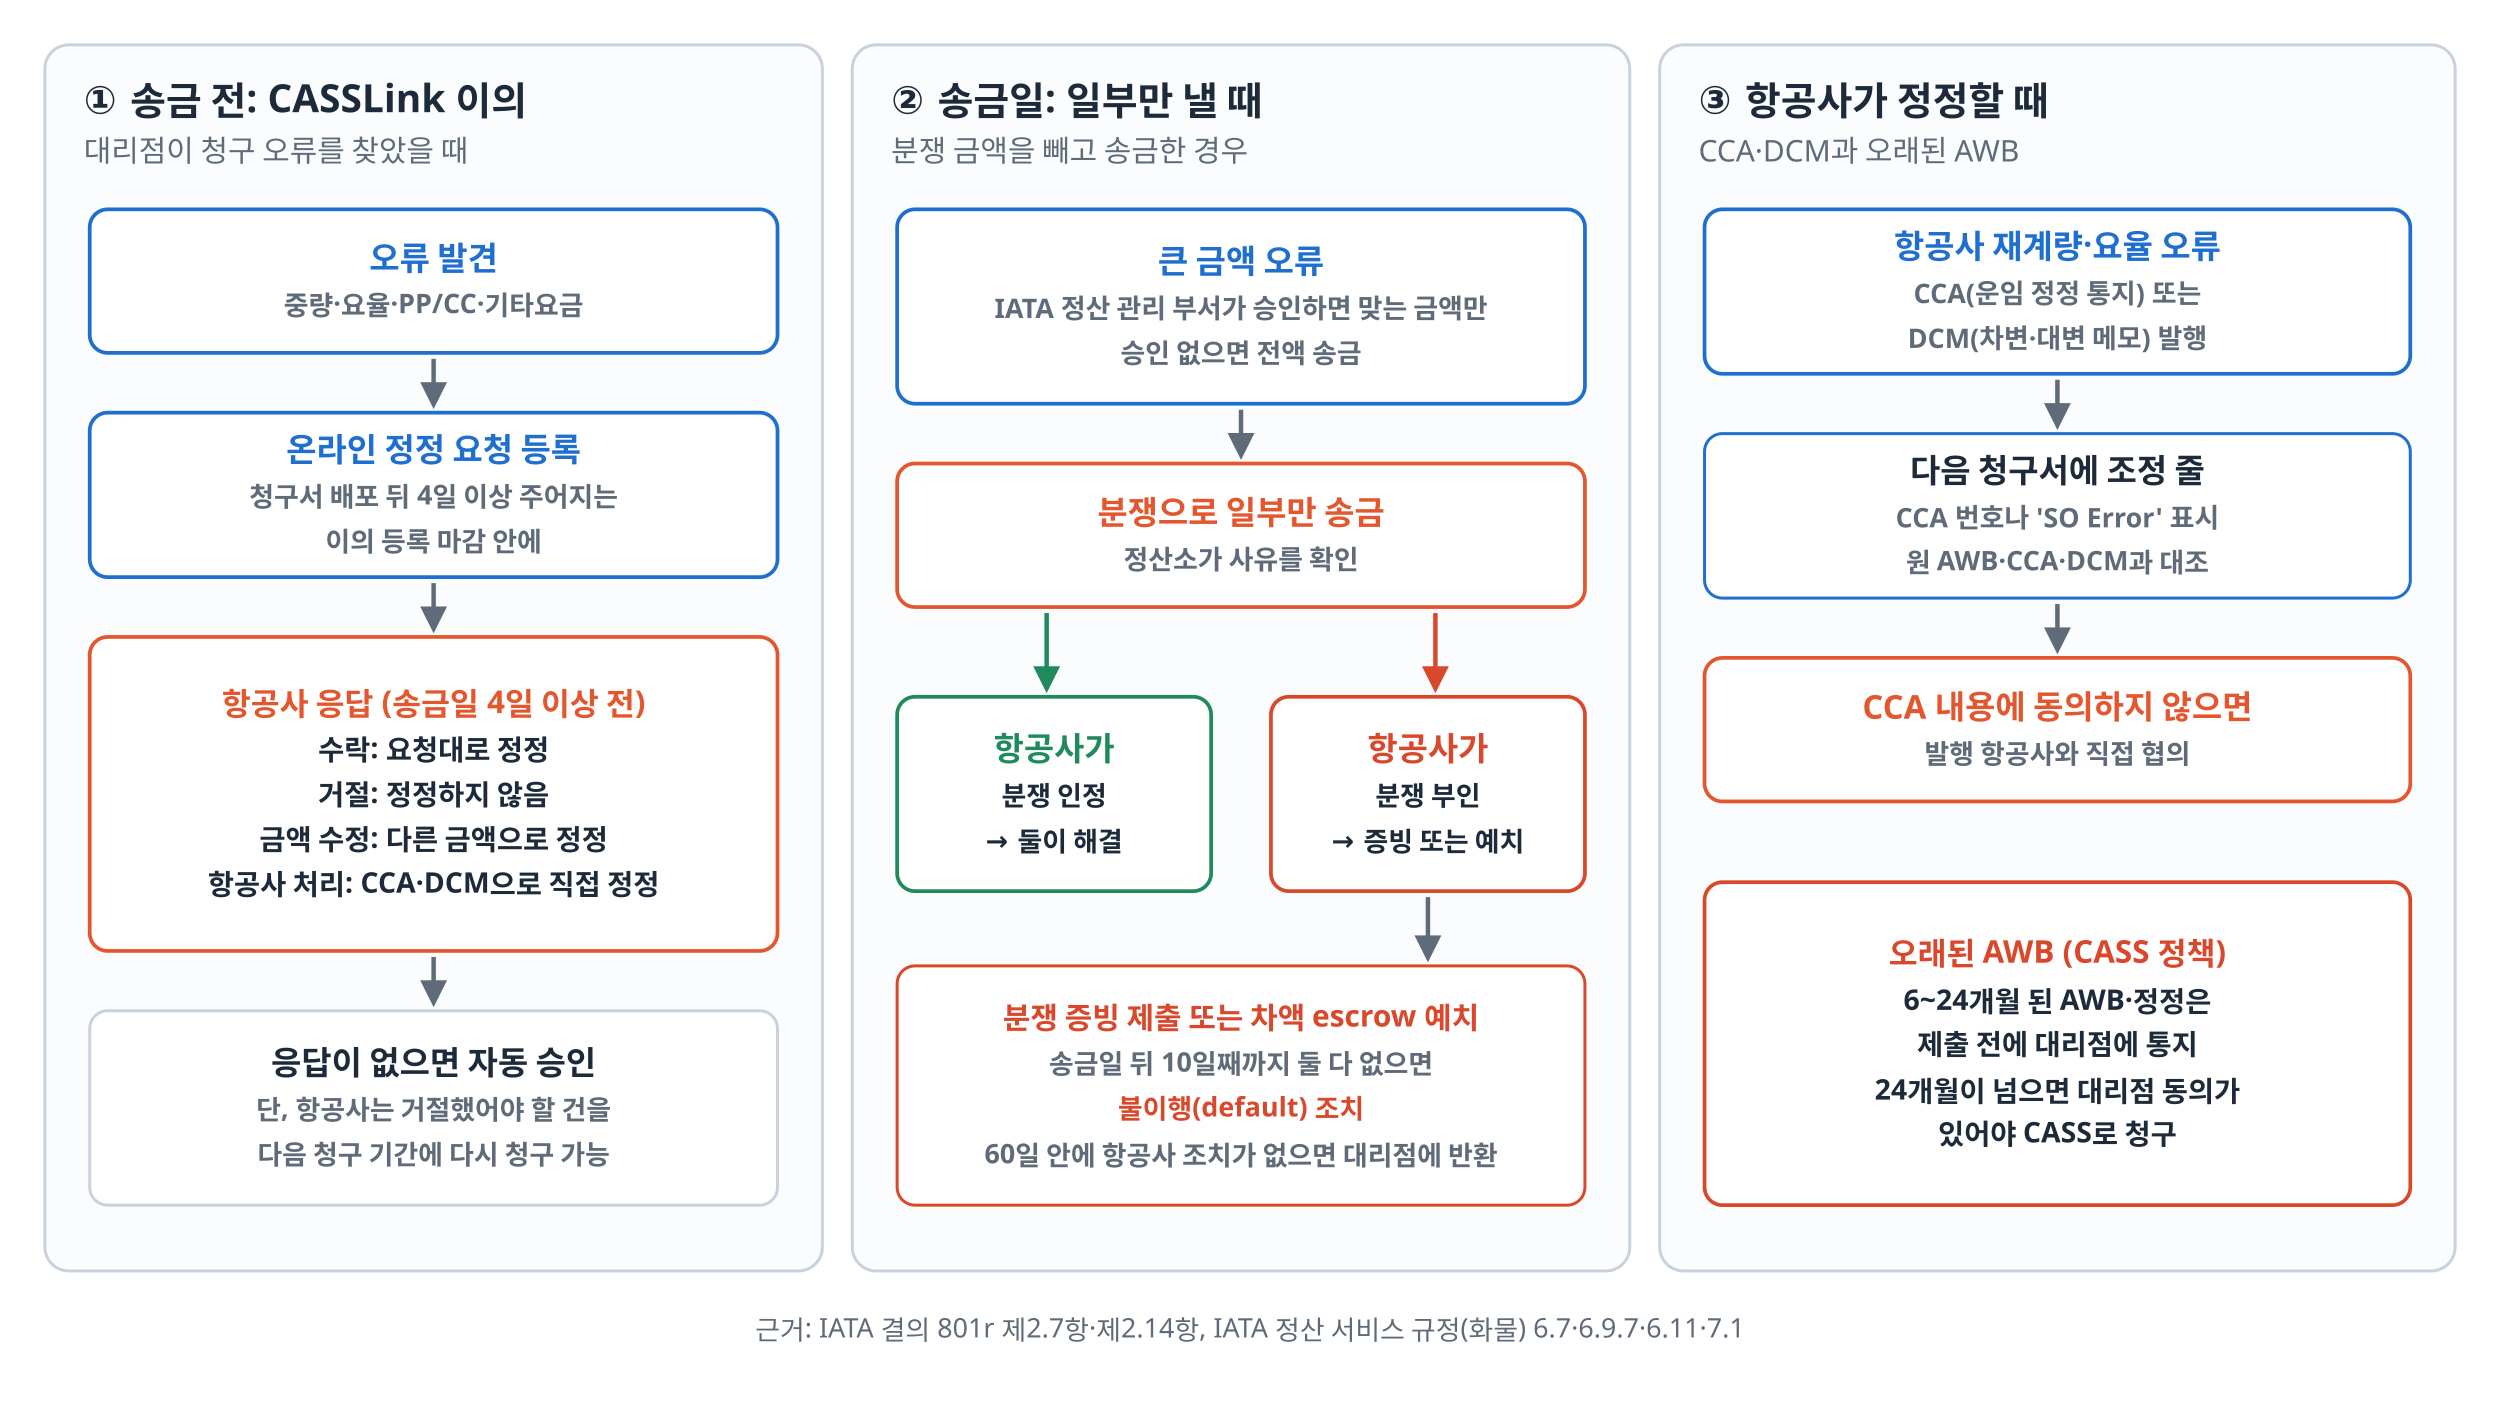
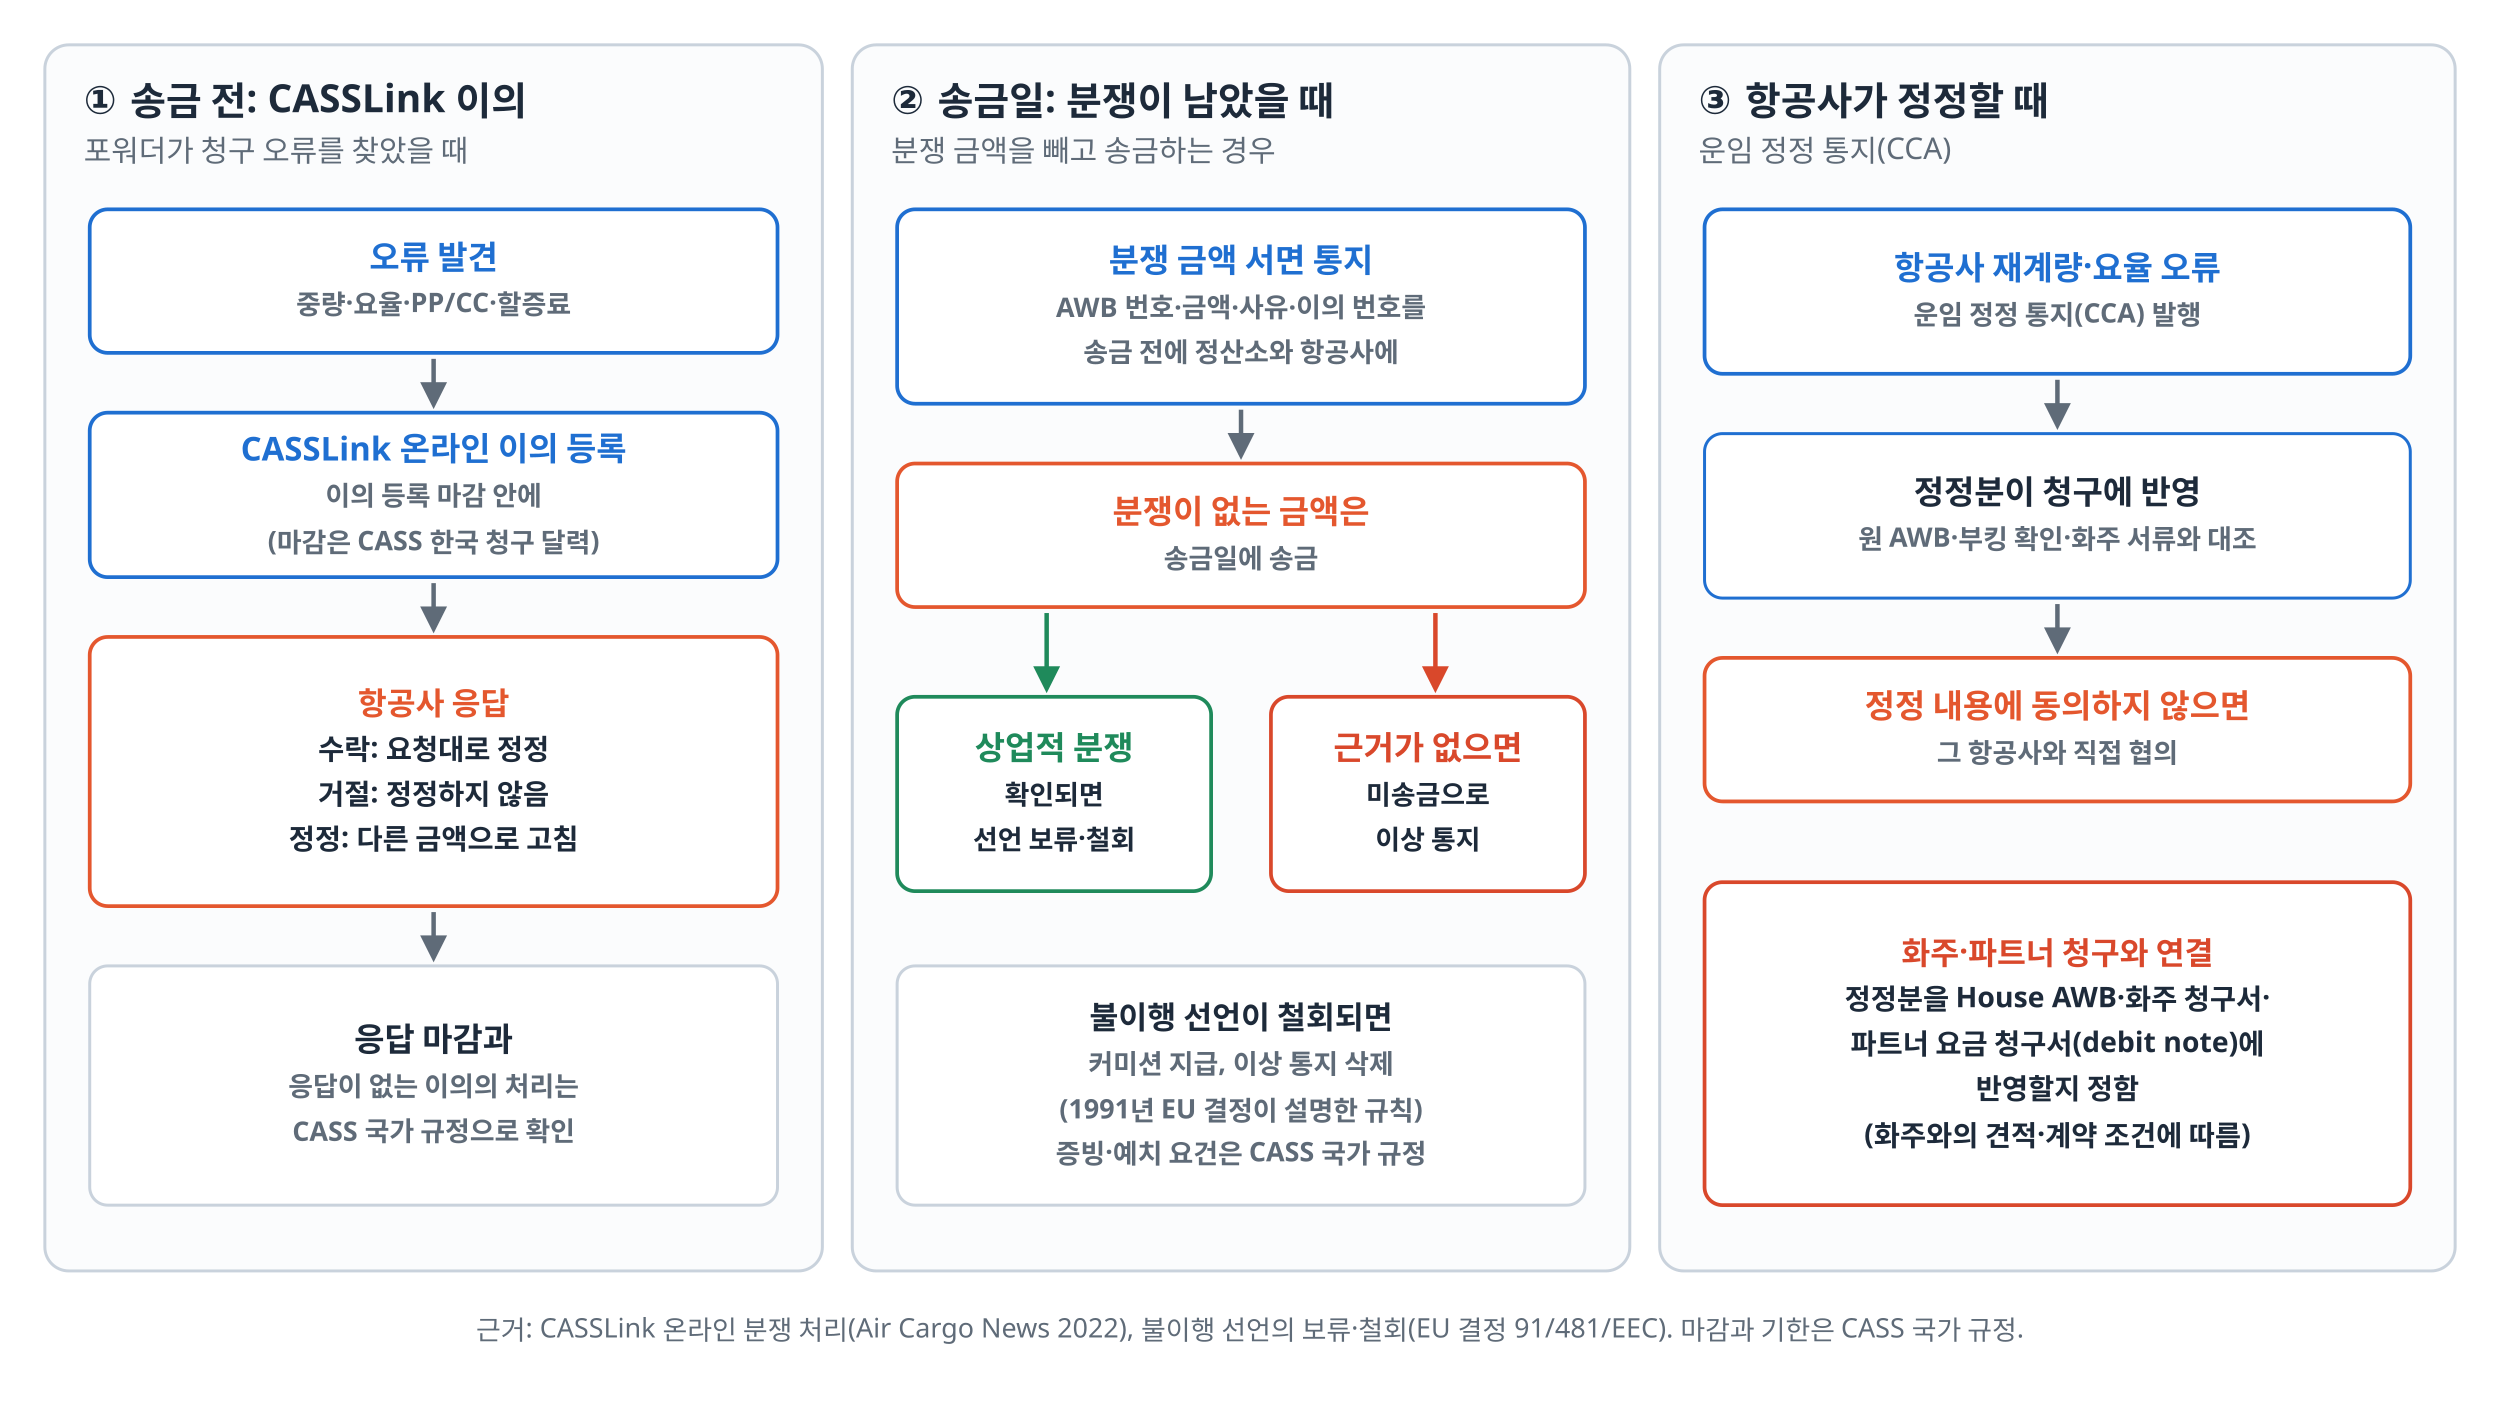
<svg xmlns="http://www.w3.org/2000/svg" viewBox="0 0 1672 941" width="1672" height="941" font-family="Pretendard, 'Noto Sans KR', 'Malgun Gothic', 'Apple SD Gothic Neo', sans-serif">
  <defs>
    <marker id="m-blue" viewBox="0 0 10 10" refX="8" refY="5" markerWidth="6" markerHeight="6" orient="auto-start-reverse">
      <path d="M0 0 10 5 0 10z" fill="#1f6fd1" />
    </marker>
    <marker id="m-green" viewBox="0 0 10 10" refX="8" refY="5" markerWidth="6" markerHeight="6" orient="auto-start-reverse">
      <path d="M0 0 10 5 0 10z" fill="#1f8a5b" />
    </marker>
    <marker id="m-red" viewBox="0 0 10 10" refX="8" refY="5" markerWidth="6" markerHeight="6" orient="auto-start-reverse">
      <path d="M0 0 10 5 0 10z" fill="#d9482b" />
    </marker>
    <marker id="m-ink" viewBox="0 0 10 10" refX="8" refY="5" markerWidth="6" markerHeight="6" orient="auto-start-reverse">
      <path d="M0 0 10 5 0 10z" fill="#5f6b78" />
    </marker>
    <marker id="m-org" viewBox="0 0 10 10" refX="8" refY="5" markerWidth="6" markerHeight="6" orient="auto-start-reverse">
      <path d="M0 0 10 5 0 10z" fill="#e4572e" />
    </marker>
  </defs>
  <rect width="1672" height="941" fill="#ffffff" />
  <rect x="30" y="30" width="520" height="820" fill="#fbfcfd" stroke="#c9d2dc" stroke-width="2" rx="16" />
  <rect x="570" y="30" width="520" height="820" fill="#fbfcfd" stroke="#c9d2dc" stroke-width="2" rx="16" />
  <rect x="1110" y="30" width="532" height="820" fill="#fbfcfd" stroke="#c9d2dc" stroke-width="2" rx="16" />
  <text x="56" y="76" font-size="26" font-weight="800" fill="#1d2a3a" text-anchor="start">① 송금 전: CASSLink 이의</text>
-   <text x="56" y="108" font-size="20" font-weight="500" fill="#5f6b78" text-anchor="start">대리점이 청구 오류를 찾았을 때</text>
-   <text x="596" y="76" font-size="26" font-weight="800" fill="#1d2a3a" text-anchor="start">② 송금일: 일부만 낼 때</text>
-   <text x="596" y="108" font-size="20" font-weight="500" fill="#5f6b78" text-anchor="start">분쟁 금액을 빼고 송금한 경우</text>
+   <text x="56" y="108" font-size="20" font-weight="500" fill="#5f6b78" text-anchor="start">포워더가 청구 오류를 찾았을 때</text>
+   <text x="596" y="76" font-size="26" font-weight="800" fill="#1d2a3a" text-anchor="start">② 송금일: 분쟁이 남았을 때</text>
+   <text x="596" y="108" font-size="20" font-weight="500" fill="#5f6b78" text-anchor="start">분쟁 금액을 빼고 송금하는 경우</text>
  <text x="1136" y="76" font-size="26" font-weight="800" fill="#1d2a3a" text-anchor="start">③ 항공사가 정정할 때</text>
-   <text x="1136" y="108" font-size="20" font-weight="500" fill="#5f6b78" text-anchor="start">CCA·DCM과 오래된 AWB</text>
+   <text x="1136" y="108" font-size="20" font-weight="500" fill="#5f6b78" text-anchor="start">운임 정정 통지(CCA)</text>
  <rect x="60" y="140" width="460" height="96" rx="12" fill="#ffffff" stroke="#1f6fd1" stroke-width="2.5" />
-   <text x="290.0" y="180.7" font-size="22" font-weight="800" fill="#1f6fd1" text-anchor="middle">오류 발견</text>
-   <text x="290.0" y="210.7" font-size="18" font-weight="600" fill="#5f6b78" text-anchor="middle">중량·요율·PP/CC·기타요금</text>
+   <text x="290.0" y="180.0" font-size="22" font-weight="800" fill="#1f6fd1" text-anchor="middle">오류 발견</text>
+   <text x="290.0" y="210.0" font-size="18" font-weight="600" fill="#5f6b78" text-anchor="middle">중량·요율·PP/CC·할증료</text>
  <line x1="290" y1="240" x2="290" y2="270" stroke="#5f6b78" stroke-width="3" marker-end="url(#m-ink)" />
  <rect x="60" y="276" width="460" height="110" rx="12" fill="#ffffff" stroke="#1f6fd1" stroke-width="2.5" />
-   <text x="290.0" y="308.7" font-size="22" font-weight="800" fill="#1f6fd1" text-anchor="middle">온라인 정정 요청 등록</text>
-   <text x="290.0" y="338.7" font-size="18" font-weight="600" fill="#5f6b78" text-anchor="middle">청구서 배포 뒤 4일 이상 주어지는</text>
-   <text x="290.0" y="368.7" font-size="18" font-weight="600" fill="#5f6b78" text-anchor="middle">이의 등록 마감 안에</text>
+   <text x="290.0" y="308.0" font-size="22" font-weight="800" fill="#1f6fd1" text-anchor="middle">CASSLink 온라인 이의 등록</text>
+   <text x="290.0" y="338.0" font-size="18" font-weight="600" fill="#5f6b78" text-anchor="middle">이의 등록 마감 안에</text>
+   <text x="290.0" y="368.0" font-size="18" font-weight="600" fill="#5f6b78" text-anchor="middle">(마감은 CASS 한국 청구 달력)</text>
  <line x1="290" y1="390" x2="290" y2="420" stroke="#5f6b78" stroke-width="3" marker-end="url(#m-ink)" />
-   <rect x="60" y="426" width="460" height="210" rx="12" fill="#ffffff" stroke="#e4572e" stroke-width="2.5" />
-   <text x="290.0" y="478.4" font-size="21" font-weight="800" fill="#e4572e" text-anchor="middle">항공사 응답 (송금일 4일 이상 전)</text>
-   <text x="290.0" y="508.4" font-size="19" font-weight="600" fill="#1d2a3a" text-anchor="middle">수락: 요청대로 정정</text>
-   <text x="290.0" y="538.4" font-size="19" font-weight="600" fill="#1d2a3a" text-anchor="middle">거절: 정정하지 않음</text>
-   <text x="290.0" y="568.4" font-size="19" font-weight="600" fill="#1d2a3a" text-anchor="middle">금액 수정: 다른 금액으로 정정</text>
-   <text x="290.0" y="598.4" font-size="19" font-weight="600" fill="#1d2a3a" text-anchor="middle">항공사 처리: CCA·DCM으로 직접 정정</text>
-   <line x1="290" y1="640" x2="290" y2="670" stroke="#5f6b78" stroke-width="3" marker-end="url(#m-ink)" />
-   <rect x="60" y="676" width="460" height="130" rx="12" fill="#ffffff" stroke="#c9d2dc" stroke-width="2" />
-   <text x="290.0" y="718.7" font-size="22" font-weight="800" fill="#1d2a3a" text-anchor="middle">응답이 없으면 자동 승인</text>
-   <text x="290.0" y="748.7" font-size="18" font-weight="600" fill="#5f6b78" text-anchor="middle">단, 항공사는 거절했어야 할 건을</text>
-   <text x="290.0" y="778.7" font-size="18" font-weight="600" fill="#5f6b78" text-anchor="middle">다음 청구 기간에 다시 청구 가능</text>
+   <rect x="60" y="426" width="460" height="180" rx="12" fill="#ffffff" stroke="#e4572e" stroke-width="2.5" />
+   <text x="290.0" y="478.0" font-size="21" font-weight="800" fill="#e4572e" text-anchor="middle">항공사 응답</text>
+   <text x="290.0" y="508.0" font-size="19" font-weight="600" fill="#1d2a3a" text-anchor="middle">수락: 요청대로 정정</text>
+   <text x="290.0" y="538.0" font-size="19" font-weight="600" fill="#1d2a3a" text-anchor="middle">거절: 정정하지 않음</text>
+   <text x="290.0" y="568.0" font-size="19" font-weight="600" fill="#1d2a3a" text-anchor="middle">정정: 다른 금액으로 고침</text>
+   <line x1="290" y1="610" x2="290" y2="640" stroke="#5f6b78" stroke-width="3" marker-end="url(#m-ink)" />
+   <rect x="60" y="646" width="460" height="160" rx="12" fill="#ffffff" stroke="#c9d2dc" stroke-width="2" />
+   <text x="290.0" y="703.0" font-size="22" font-weight="800" fill="#1d2a3a" text-anchor="middle">응답 마감과</text>
+   <text x="290.0" y="733.0" font-size="18" font-weight="600" fill="#5f6b78" text-anchor="middle">응답이 없는 이의의 처리는</text>
+   <text x="290.0" y="763.0" font-size="18" font-weight="600" fill="#5f6b78" text-anchor="middle">CASS 국가 규정으로 확인</text>
  <rect x="600" y="140" width="460" height="130" rx="12" fill="#ffffff" stroke="#1f6fd1" stroke-width="2.5" />
-   <text x="830.0" y="182.7" font-size="22" font-weight="800" fill="#1f6fd1" text-anchor="middle">큰 금액 오류</text>
-   <text x="830.0" y="212.7" font-size="18" font-weight="600" fill="#5f6b78" text-anchor="middle">IATA 정산 관리 부서가 승인하면 맞는 금액만</text>
-   <text x="830.0" y="242.7" font-size="18" font-weight="600" fill="#5f6b78" text-anchor="middle">승인 없으면 전액 송금</text>
+   <text x="830.0" y="182.0" font-size="22" font-weight="800" fill="#1f6fd1" text-anchor="middle">분쟁 금액 서면 통지</text>
+   <text x="830.0" y="212.0" font-size="18" font-weight="600" fill="#5f6b78" text-anchor="middle">AWB 번호·금액·사유·이의 번호를</text>
+   <text x="830.0" y="242.0" font-size="18" font-weight="600" fill="#5f6b78" text-anchor="middle">송금 전에 정산소와 항공사에</text>
  <line x1="830" y1="274" x2="830" y2="304" stroke="#5f6b78" stroke-width="3" marker-end="url(#m-ink)" />
  <rect x="600" y="310" width="460" height="96" rx="12" fill="#ffffff" stroke="#e4572e" stroke-width="2.5" />
-   <text x="830.0" y="350.7" font-size="22" font-weight="800" fill="#e4572e" text-anchor="middle">분쟁으로 일부만 송금</text>
-   <text x="830.0" y="380.7" font-size="18" font-weight="600" fill="#5f6b78" text-anchor="middle">정산소가 사유를 확인</text>
+   <text x="830.0" y="350.0" font-size="22" font-weight="800" fill="#e4572e" text-anchor="middle">분쟁이 없는 금액은</text>
+   <text x="830.0" y="380.0" font-size="18" font-weight="600" fill="#5f6b78" text-anchor="middle">송금일에 송금</text>
  <path d="M 700 410 L 700 460" fill="none" stroke="#1f8a5b" stroke-width="3" marker-end="url(#m-green)" />
  <path d="M 960 410 L 960 460" fill="none" stroke="#d9482b" stroke-width="3" marker-end="url(#m-red)" />
  <rect x="600" y="466" width="210" height="130" rx="12" fill="#ffffff" stroke="#1f8a5b" stroke-width="2.5" />
-   <text x="705.0" y="508.7" font-size="22" font-weight="800" fill="#1f8a5b" text-anchor="middle">항공사가</text>
-   <text x="705.0" y="538.7" font-size="18" font-weight="600" fill="#1d2a3a" text-anchor="middle">분쟁 인정</text>
-   <text x="705.0" y="568.7" font-size="18" font-weight="600" fill="#1d2a3a" text-anchor="middle">→ 둘이 해결</text>
+   <text x="705.0" y="508.0" font-size="22" font-weight="800" fill="#1f8a5b" text-anchor="middle">상업적 분쟁</text>
+   <text x="705.0" y="538.0" font-size="18" font-weight="600" fill="#1d2a3a" text-anchor="middle">확인되면</text>
+   <text x="705.0" y="568.0" font-size="18" font-weight="600" fill="#1d2a3a" text-anchor="middle">선언 보류·철회</text>
  <rect x="850" y="466" width="210" height="130" rx="12" fill="#ffffff" stroke="#d9482b" stroke-width="2.5" />
-   <text x="955.0" y="508.7" font-size="22" font-weight="800" fill="#d9482b" text-anchor="middle">항공사가</text>
-   <text x="955.0" y="538.7" font-size="18" font-weight="600" fill="#1d2a3a" text-anchor="middle">분쟁 부인</text>
-   <text x="955.0" y="568.7" font-size="18" font-weight="600" fill="#1d2a3a" text-anchor="middle">→ 증빙 또는 예치</text>
-   <line x1="955" y1="600" x2="955" y2="640" stroke="#5f6b78" stroke-width="3" marker-end="url(#m-ink)" />
-   <rect x="600" y="646" width="460" height="160" rx="12" fill="#ffffff" stroke="#d9482b" stroke-width="2" />
-   <text x="830.0" y="688.0" font-size="20" font-weight="800" fill="#d9482b" text-anchor="middle">분쟁 증빙 제출 또는 차액 escrow 예치</text>
-   <text x="830.0" y="718.0" font-size="18" font-weight="600" fill="#5f6b78" text-anchor="middle">송금일 뒤 10일째까지 둘 다 없으면</text>
-   <text x="830.0" y="748.0" font-size="18" font-weight="700" fill="#d9482b" text-anchor="middle">불이행(default) 조치</text>
-   <text x="830.0" y="778.0" font-size="18" font-weight="600" fill="#5f6b78" text-anchor="middle">60일 안에 항공사 조치가 없으면 대리점에 반환</text>
+   <text x="955.0" y="508.0" font-size="22" font-weight="800" fill="#d9482b" text-anchor="middle">근거가 없으면</text>
+   <text x="955.0" y="538.0" font-size="18" font-weight="600" fill="#1d2a3a" text-anchor="middle">미송금으로</text>
+   <text x="955.0" y="568.0" font-size="18" font-weight="600" fill="#1d2a3a" text-anchor="middle">이상 통지</text>
+   <rect x="600" y="646" width="460" height="160" rx="12" fill="#ffffff" stroke="#c9d2dc" stroke-width="2" />
+   <text x="830.0" y="688.0" font-size="21" font-weight="800" fill="#1d2a3a" text-anchor="middle">불이행 선언이 철회되면</text>
+   <text x="830.0" y="718.0" font-size="18" font-weight="600" fill="#5f6b78" text-anchor="middle">커미션 지급, 이상 통지 삭제</text>
+   <text x="830.0" y="748.0" font-size="18" font-weight="600" fill="#5f6b78" text-anchor="middle">(1991년 EU 결정이 설명한 규칙)</text>
+   <text x="830.0" y="778.0" font-size="18" font-weight="600" fill="#5f6b78" text-anchor="middle">증빙·예치 요건은 CASS 국가 규정</text>
  <rect x="1140" y="140" width="472" height="110" rx="12" fill="#ffffff" stroke="#1f6fd1" stroke-width="2.5" />
-   <text x="1376.0" y="172.7" font-size="22" font-weight="800" fill="#1f6fd1" text-anchor="middle">항공사 재계량·요율 오류</text>
-   <text x="1376.0" y="202.7" font-size="18" font-weight="600" fill="#5f6b78" text-anchor="middle">CCA(운임 정정 통지) 또는</text>
-   <text x="1376.0" y="232.7" font-size="18" font-weight="600" fill="#5f6b78" text-anchor="middle">DCM(차변·대변 메모) 발행</text>
+   <text x="1376.0" y="187.0" font-size="22" font-weight="800" fill="#1f6fd1" text-anchor="middle">항공사 재계량·요율 오류</text>
+   <text x="1376.0" y="217.0" font-size="18" font-weight="600" fill="#5f6b78" text-anchor="middle">운임 정정 통지(CCA) 발행</text>
  <line x1="1376" y1="254" x2="1376" y2="284" stroke="#5f6b78" stroke-width="3" marker-end="url(#m-ink)" />
  <rect x="1140" y="290" width="472" height="110" rx="12" fill="#ffffff" stroke="#1f6fd1" stroke-width="2" />
-   <text x="1376.0" y="322.7" font-size="22" font-weight="800" fill="#1d2a3a" text-anchor="middle">다음 청구서에 조정 줄</text>
-   <text x="1376.0" y="352.7" font-size="18" font-weight="600" fill="#5f6b78" text-anchor="middle">CCA 번호나 'SO Error' 표시</text>
-   <text x="1376.0" y="382.7" font-size="18" font-weight="600" fill="#5f6b78" text-anchor="middle">원 AWB·CCA·DCM과 대조</text>
+   <text x="1376.0" y="337.0" font-size="22" font-weight="800" fill="#1d2a3a" text-anchor="middle">정정분이 청구에 반영</text>
+   <text x="1376.0" y="367.0" font-size="18" font-weight="600" fill="#5f6b78" text-anchor="middle">원 AWB·부킹 확인·화주 서류와 대조</text>
  <line x1="1376" y1="404" x2="1376" y2="434" stroke="#5f6b78" stroke-width="3" marker-end="url(#m-ink)" />
  <rect x="1140" y="440" width="472" height="96" rx="12" fill="#ffffff" stroke="#e4572e" stroke-width="2.5" />
-   <text x="1376.0" y="480.7" font-size="22" font-weight="800" fill="#e4572e" text-anchor="middle">CCA 내용에 동의하지 않으면</text>
-   <text x="1376.0" y="510.7" font-size="18" font-weight="600" fill="#5f6b78" text-anchor="middle">발행 항공사와 직접 협의</text>
+   <text x="1376.0" y="480.0" font-size="22" font-weight="800" fill="#e4572e" text-anchor="middle">정정 내용에 동의하지 않으면</text>
+   <text x="1376.0" y="510.0" font-size="18" font-weight="600" fill="#5f6b78" text-anchor="middle">그 항공사와 직접 협의</text>
  <rect x="1140" y="590" width="472" height="216" rx="12" fill="#ffffff" stroke="#d9482b" stroke-width="2.5" />
-   <text x="1376.0" y="645.4" font-size="21" font-weight="800" fill="#d9482b" text-anchor="middle">오래된 AWB (CASS 정책)</text>
-   <text x="1376.0" y="675.4" font-size="19" font-weight="600" fill="#1d2a3a" text-anchor="middle">6~24개월 된 AWB·정정은</text>
-   <text x="1376.0" y="705.4" font-size="19" font-weight="600" fill="#1d2a3a" text-anchor="middle">제출 전에 대리점에 통지</text>
-   <text x="1376.0" y="735.4" font-size="19" font-weight="600" fill="#1d2a3a" text-anchor="middle">24개월이 넘으면 대리점 동의가</text>
-   <text x="1376.0" y="765.4" font-size="19" font-weight="600" fill="#1d2a3a" text-anchor="middle">있어야 CASS로 청구</text>
-   <text x="836" y="896" font-size="18" font-weight="500" fill="#5f6b78" text-anchor="middle">근거: IATA 결의 801r 제2.7항·제2.14항, IATA 정산 서비스 규정(화물) 6.7·6.9.7·6.11·7.1</text>
+   <text x="1376.0" y="645.0" font-size="21" font-weight="800" fill="#d9482b" text-anchor="middle">화주·파트너 청구와 연결</text>
+   <text x="1376.0" y="675.0" font-size="19" font-weight="600" fill="#1d2a3a" text-anchor="middle">정정분을 House AWB·화주 청구서·</text>
+   <text x="1376.0" y="705.0" font-size="19" font-weight="600" fill="#1d2a3a" text-anchor="middle">파트너 요금 청구서(debit note)에</text>
+   <text x="1376.0" y="735.0" font-size="19" font-weight="600" fill="#1d2a3a" text-anchor="middle">반영할지 정함</text>
+   <text x="1376.0" y="765.0" font-size="19" font-weight="600" fill="#1d2a3a" text-anchor="middle">(화주와의 견적·계약 조건에 따름)</text>
+   <text x="836" y="896" font-size="18" font-weight="500" fill="#5f6b78" text-anchor="middle">근거: CASSLink 온라인 분쟁 처리(Air Cargo News 2022), 불이행 선언의 보류·철회(EU 결정 91/481/EEC). 마감과 기한은 CASS 국가 규정.</text>
</svg>
